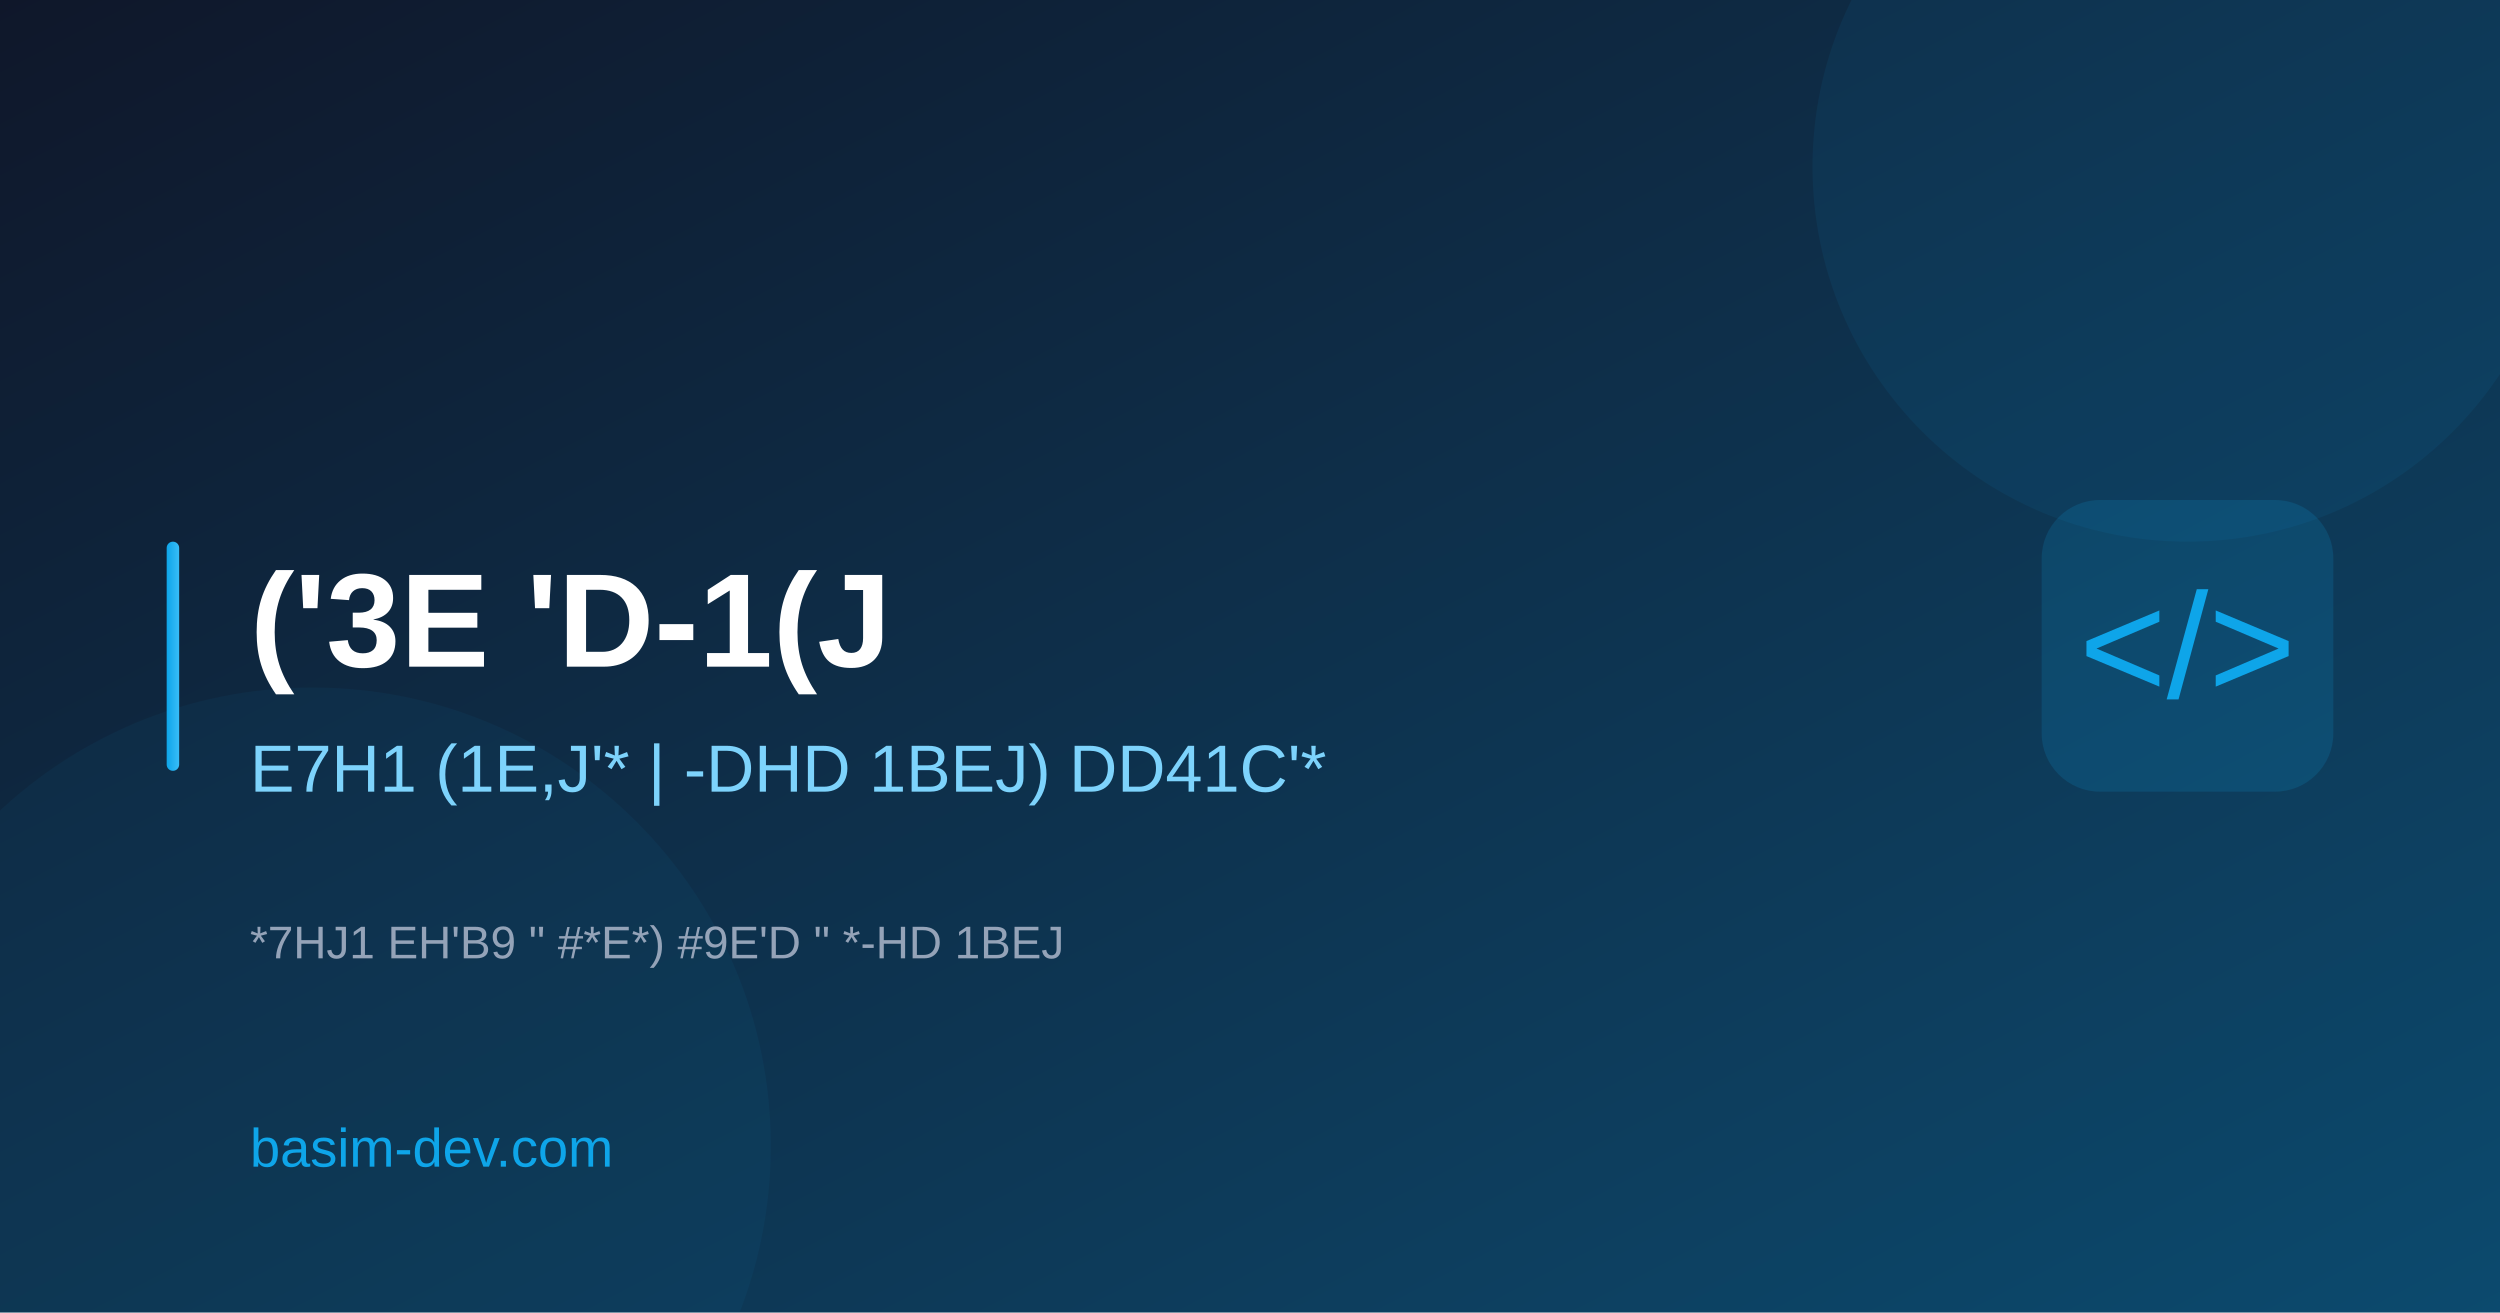
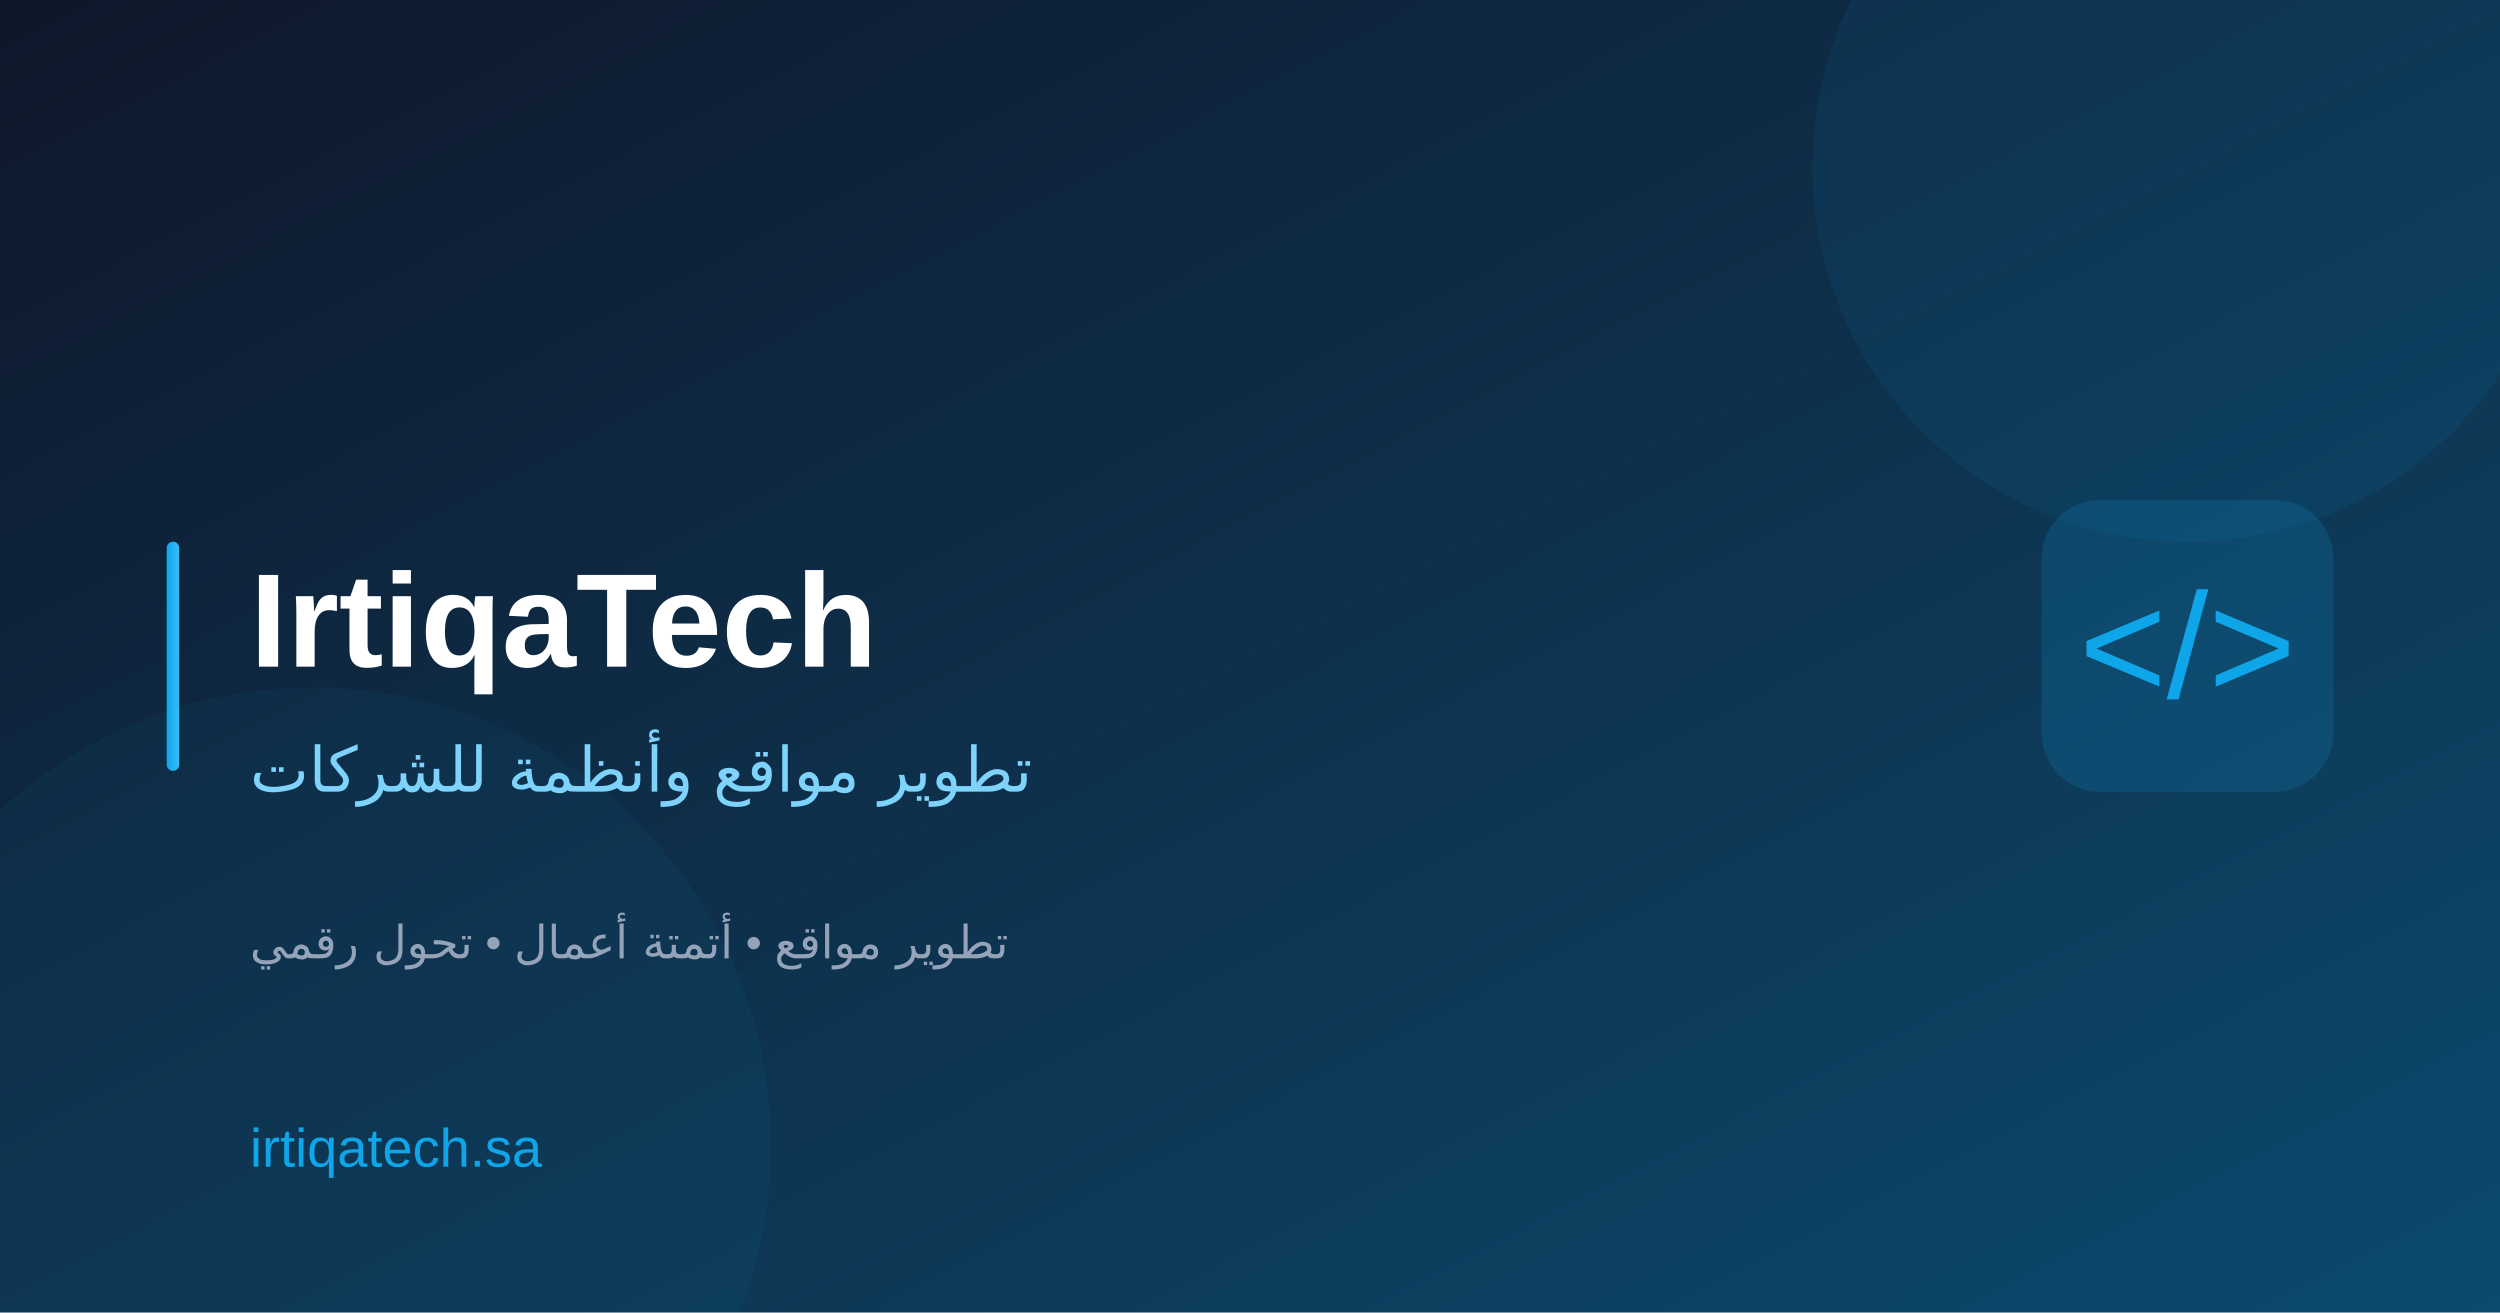
<svg xmlns="http://www.w3.org/2000/svg" width="1200" height="630" viewBox="0 0 1200 630">
  <defs>
    <linearGradient id="bg" x1="0%" y1="0%" x2="100%" y2="100%">
      <stop offset="0%" style="stop-color:#0f172a" />
      <stop offset="100%" style="stop-color:#0c4a6e" />
    </linearGradient>
    <linearGradient id="accent" x1="0%" y1="0%" x2="100%" y2="0%">
      <stop offset="0%" style="stop-color:#0ea5e9" />
      <stop offset="100%" style="stop-color:#38bdf8" />
    </linearGradient>
  </defs>
  <rect width="1200" height="630" fill="url(#bg)" />
  <circle cx="1050" cy="80" r="180" fill="#0ea5e9" opacity="0.07" />
  <circle cx="150" cy="550" r="220" fill="#0ea5e9" opacity="0.05" />
  <rect x="80" y="260" width="6" height="110" fill="url(#accent)" rx="3" />
-   <text x="120" y="320" font-family="Arial, sans-serif" font-size="64" font-weight="bold" fill="#ffffff" text-anchor="start">('3E 'D-1(J</text>
-   <text x="120" y="380" font-family="Arial, sans-serif" font-size="32" fill="#7dd3fc" text-anchor="start">E7H1 (1E,J'* | -DHD 1BEJ) DD41C'*</text>
-   <text x="120" y="460" font-family="Arial, sans-serif" font-size="22" fill="#94a3b8" text-anchor="start">*7HJ1 EH'B9  "  #*E*) #9E'D  "  *-HD 1BEJ</text>
-   <text x="120" y="560" font-family="Arial, sans-serif" font-size="26" fill="#0ea5e9" text-anchor="start">basim-dev.com</text>
+   <text x="120" y="320" font-family="Arial, sans-serif" font-size="64" font-weight="bold" fill="#ffffff" text-anchor="start">IrtiqaTech</text>
+   <text x="120" y="380" font-family="Arial, sans-serif" font-size="30" fill="#7dd3fc" text-anchor="start">تطوير مواقع وأنظمة للشركات</text>
+   <text x="120" y="460" font-family="Arial, sans-serif" font-size="22" fill="#94a3b8" text-anchor="start">تطوير مواقع  •  أتمتة أعمال  •  تحول رقمي</text>
+   <text x="120" y="560" font-family="Arial, sans-serif" font-size="26" fill="#0ea5e9" text-anchor="start">irtiqatech.sa</text>
  <rect x="980" y="240" width="140" height="140" rx="28" fill="#0ea5e9" opacity="0.15" />
  <text x="1050" y="335" font-family="Arial, sans-serif" font-size="72" fill="#0ea5e9" text-anchor="middle">&lt;/&gt;</text>
</svg>
